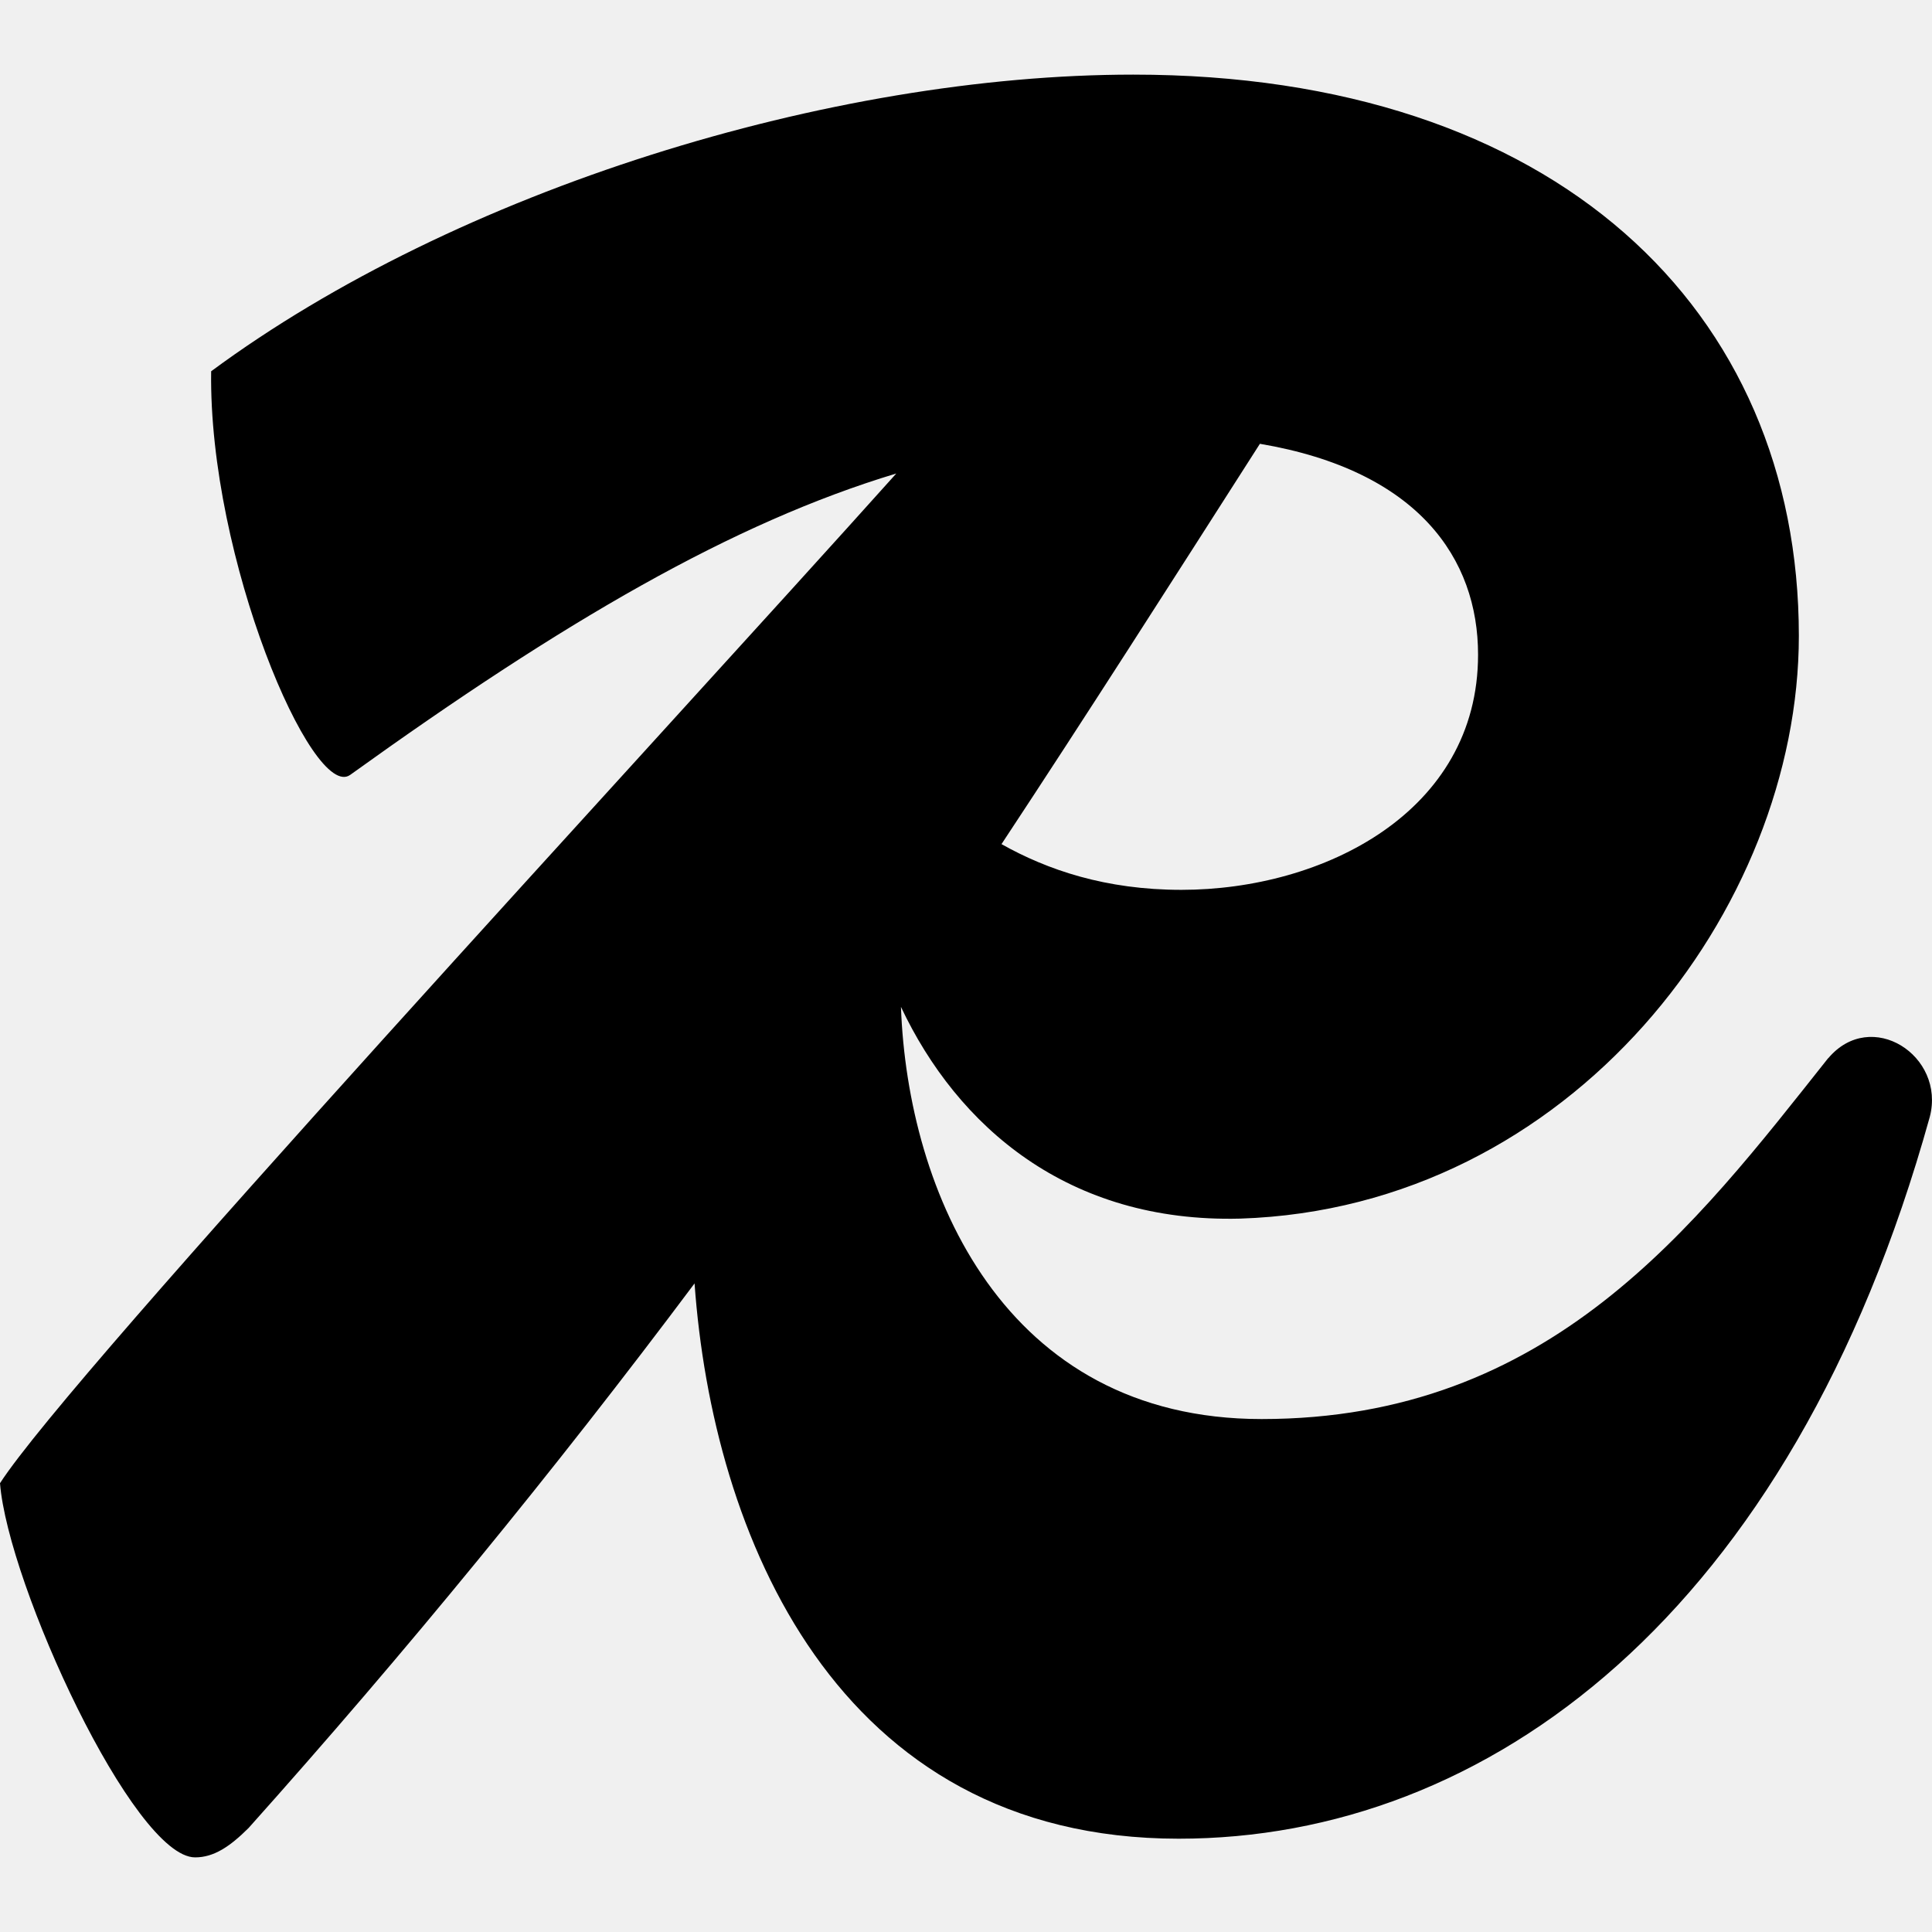
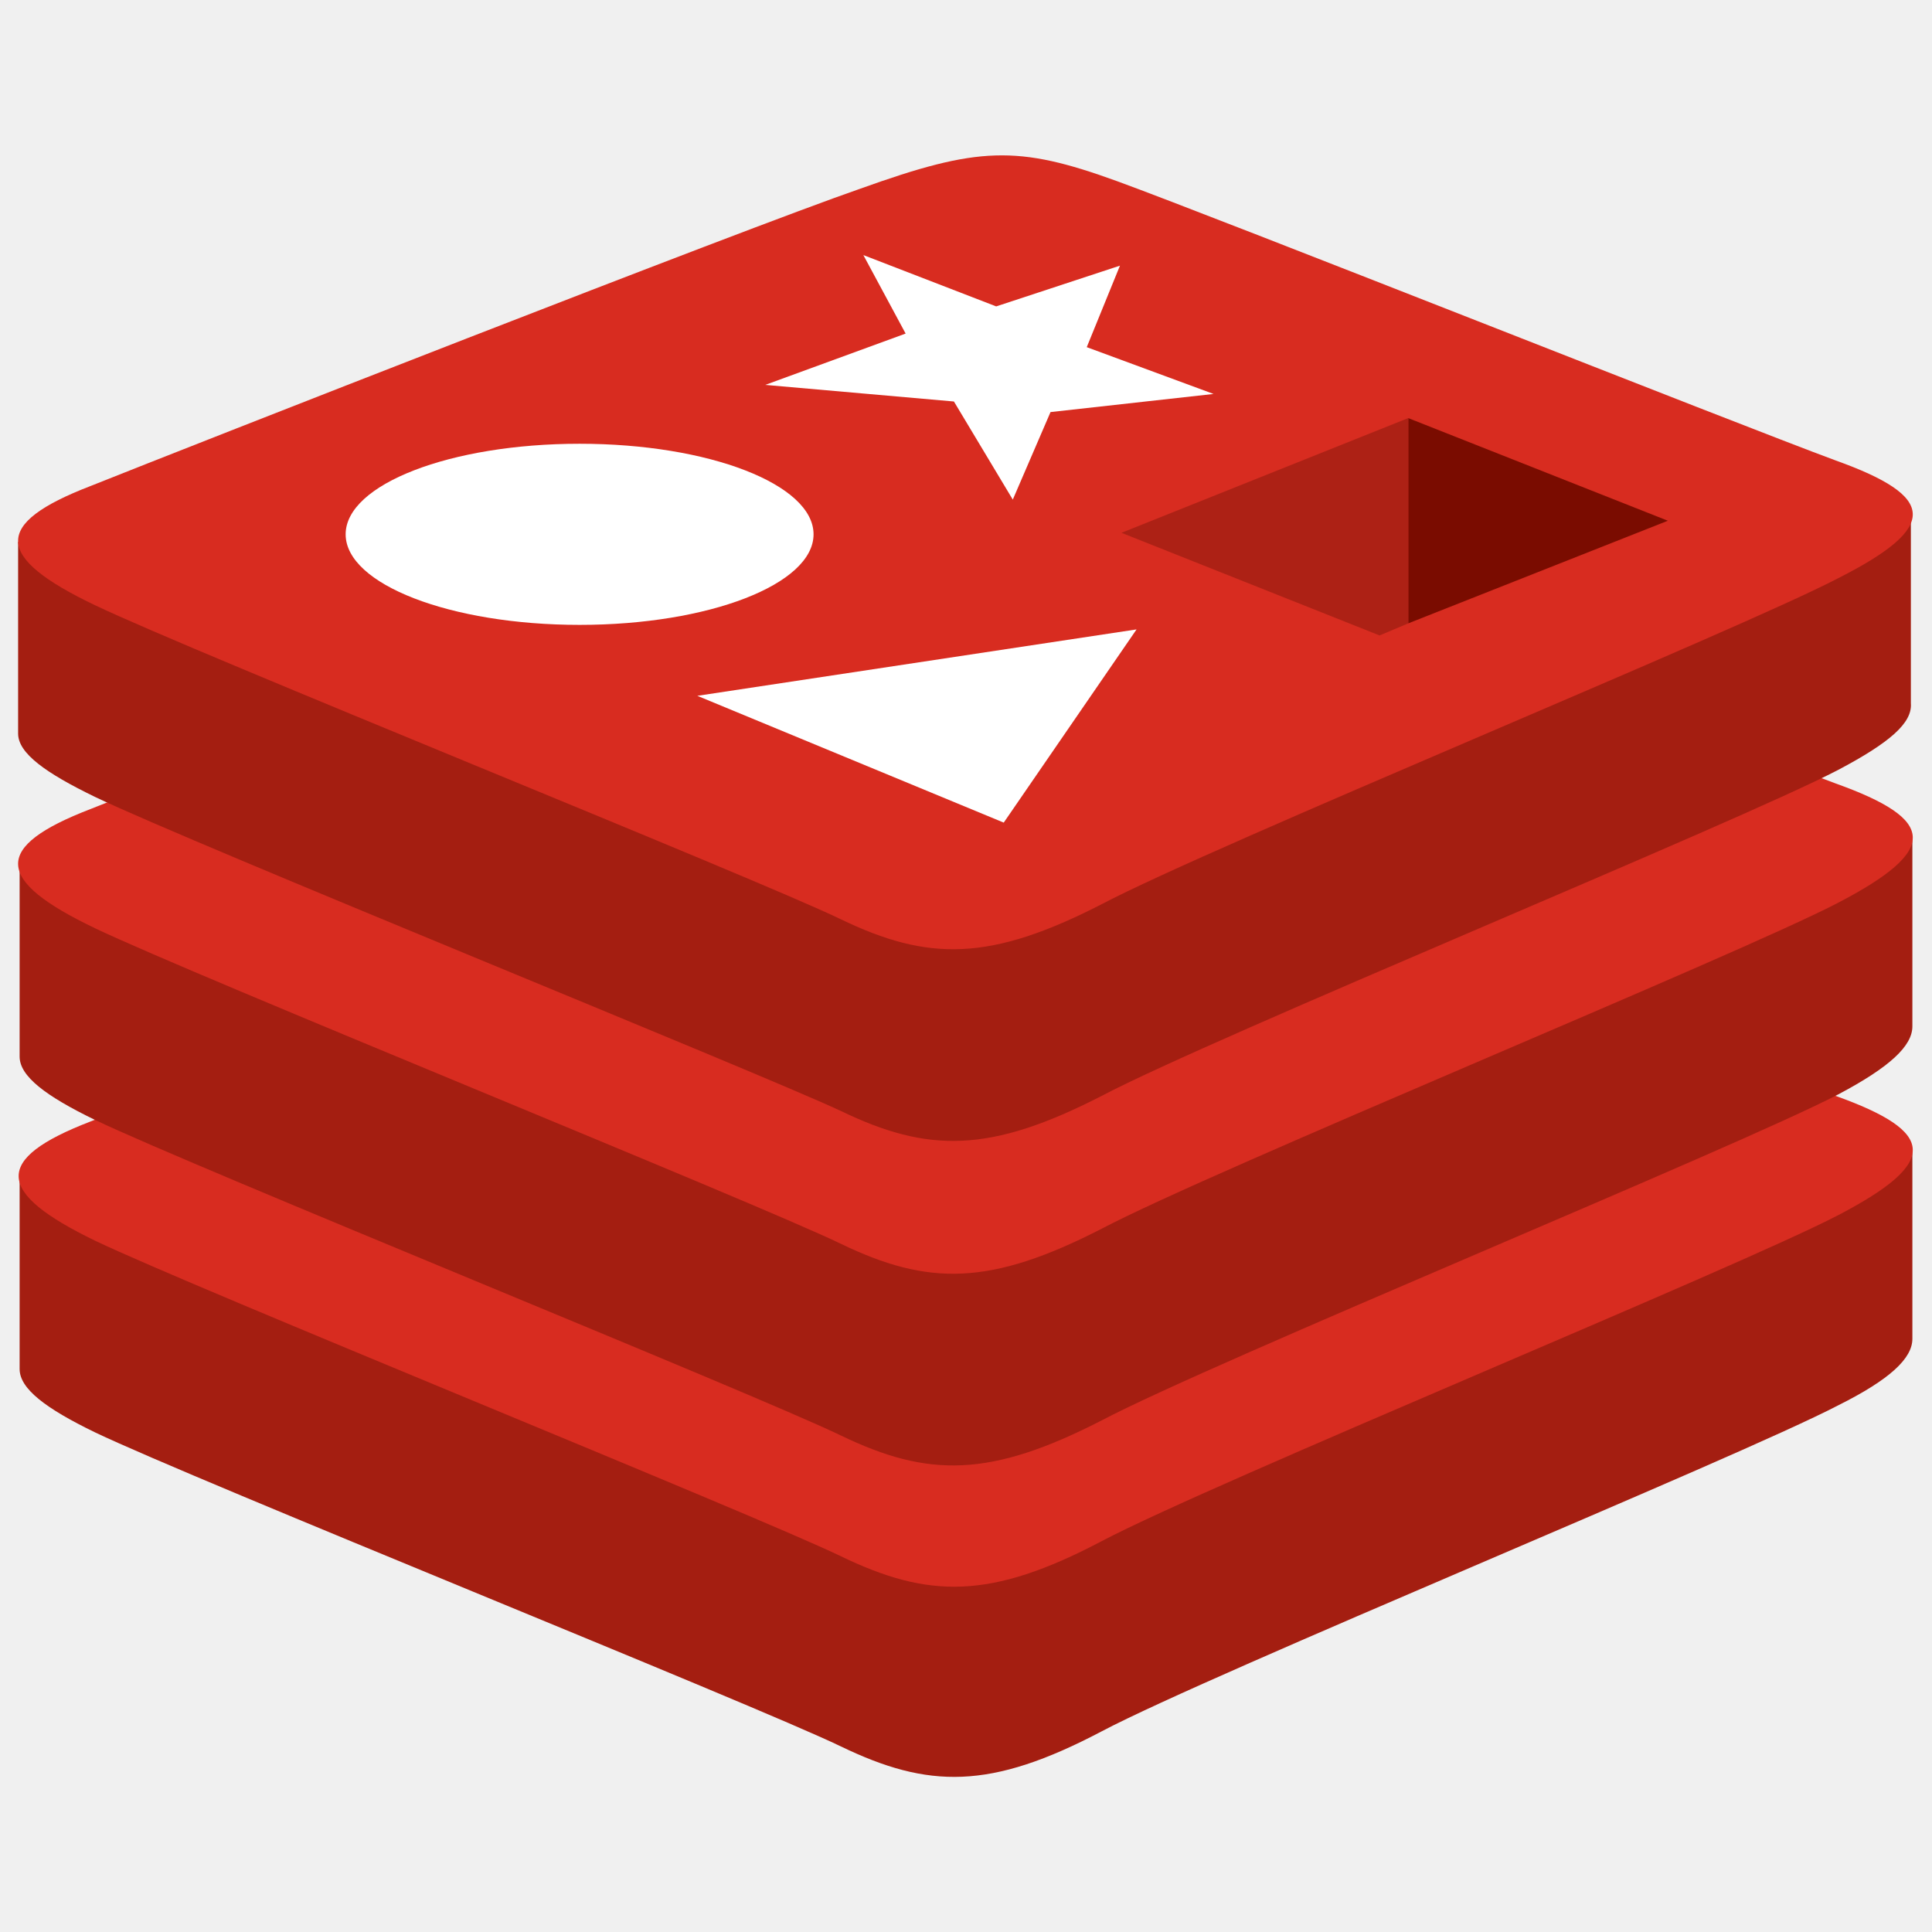
- <svg xmlns="http://www.w3.org/2000/svg" role="img" viewBox="0 0 24 24">
-   <path d="M22.71 13.145c-1.66 2.092-3.452 4.483-7.038 4.483-3.203 0-4.397-2.825-4.48-5.12.701 1.484 2.073 2.685 4.214 2.63 4.117-.133 6.94-3.852 6.94-7.239 0-4.05-3.022-6.972-8.268-6.972-3.752 0-8.4 1.428-11.455 3.685C2.59 6.937 3.885 9.958 4.35 9.626c2.648-1.904 4.748-3.13 6.784-3.744C8.12 9.244.886 17.05 0 18.425c.1 1.261 1.66 4.648 2.424 4.648.232 0 .431-.133.664-.365a100.49 100.49 0 0 0 5.54-6.765c.222 3.104 1.748 6.898 6.014 6.898 3.819 0 7.604-2.756 9.33-8.965.2-.764-.73-1.361-1.261-.73zm-4.349-5.013c0 1.959-1.926 2.922-3.685 2.922-.941 0-1.664-.247-2.235-.568 1.051-1.592 2.092-3.225 3.21-4.973 1.972.334 2.71 1.43 2.71 2.619z" />
+ <svg xmlns="http://www.w3.org/2000/svg" viewBox="0 0 128 128">
+   <path fill="#A41E11" d="M121.8 93.1c-6.7 3.5-41.4 17.7-48.8 21.6-7.4 3.9-11.5 3.8-17.3 1S13 98.1 6.3 94.9c-3.3-1.6-5-2.9-5-4.2V78s48-10.5 55.8-13.2c7.8-2.8 10.4-2.9 17-.5s46.1 9.5 52.6 11.9v12.5c0 1.3-1.5 2.7-4.9 4.4z" />
+   <path fill="#D82C20" d="M121.8 80.5C115.1 84 80.4 98.2 73 102.1c-7.4 3.9-11.5 3.8-17.3 1-5.8-2.8-42.7-17.7-49.4-20.9C-.3 79-.5 76.8 6 74.3c6.5-2.6 43.2-17 51-19.7 7.8-2.8 10.4-2.9 17-.5s41.1 16.1 47.6 18.5c6.7 2.4 6.9 4.4.2 7.9z" />
+   <path fill="#A41E11" d="M121.8 72.5C115.1 76 80.4 90.2 73 94.1c-7.4 3.8-11.5 3.8-17.3 1C49.9 92.3 13 77.4 6.3 74.2c-3.3-1.6-5-2.9-5-4.2V57.3s48-10.5 55.8-13.2c7.8-2.8 10.4-2.9 17-.5s46.1 9.5 52.6 11.9V68c0 1.3-1.5 2.7-4.9 4.5z" />
+   <path fill="#D82C20" d="M121.8 59.8c-6.7 3.5-41.4 17.7-48.8 21.6-7.4 3.8-11.5 3.8-17.3 1C49.9 79.6 13 64.7 6.3 61.5s-6.8-5.4-.3-7.9c6.5-2.6 43.2-17 51-19.7 7.8-2.8 10.4-2.9 17-.5s41.1 16.1 47.6 18.5c6.7 2.4 6.9 4.4.2 7.9z" />
+   <path fill="#A41E11" d="M121.8 51c-6.7 3.5-41.4 17.7-48.8 21.6-7.4 3.8-11.5 3.8-17.3 1C49.9 70.9 13 56 6.3 52.8c-3.3-1.6-5.1-2.9-5.1-4.2V35.9s48-10.5 55.8-13.2c7.8-2.8 10.4-2.9 17-.5s46.1 9.5 52.6 11.9v12.5c.1 1.3-1.4 2.6-4.8 4.4z" />
+   <path fill="#D82C20" d="M121.8 38.3C115.1 41.8 80.4 56 73 59.9c-7.4 3.8-11.5 3.8-17.3 1S13 43.3 6.3 40.1s-6.8-5.4-.3-7.9c6.5-2.6 43.2-17 51-19.7 7.8-2.8 10.4-2.9 17-.5s41.1 16.1 47.6 18.5c6.7 2.4 6.9 4.4.2 7.8z" />
+   <path fill="#fff" d="M80.4 26.1l-10.8 1.2-2.5 5.8-3.9-6.5-12.5-1.1 9.3-3.4-2.8-5.2 8.8 3.4 8.2-2.7L72 23zM66.5 54.5l-20.3-8.4 29.1-4.4z" />
+   <ellipse fill="#fff" cx="38.4" cy="35.4" rx="15.5" ry="6" />
+   <path fill="#7A0C00" d="M93.3 27.7l17.2 6.8-17.2 6.8z" />
+   <path fill="#AD2115" d="M74.3 35.3l19-7.6v13.6l-1.9.8z" />
</svg>
